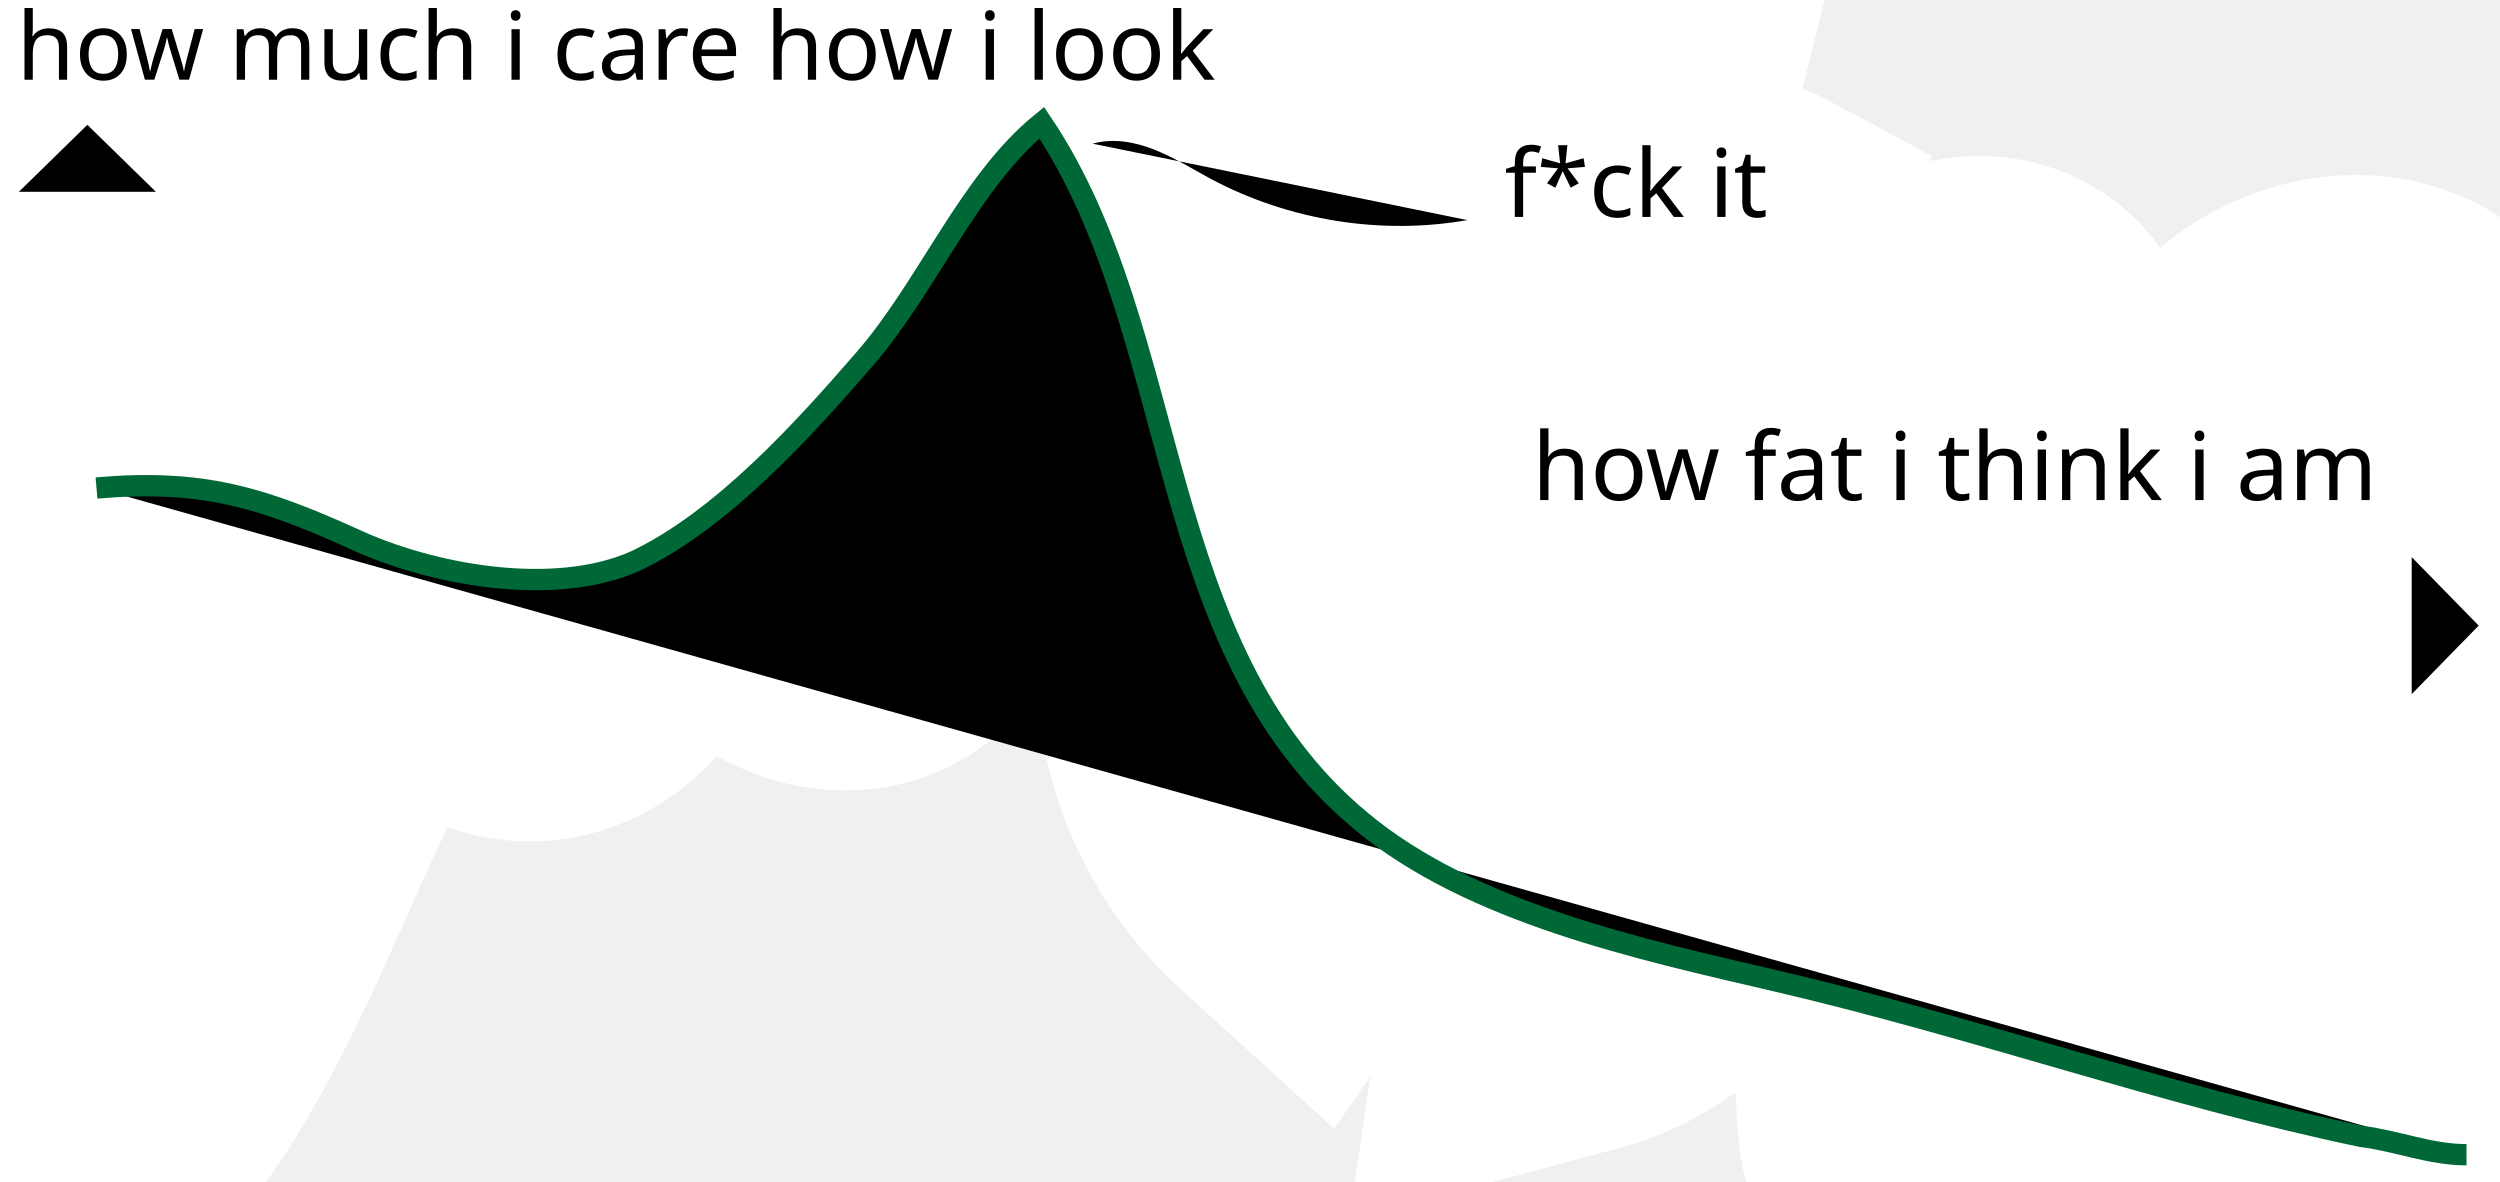
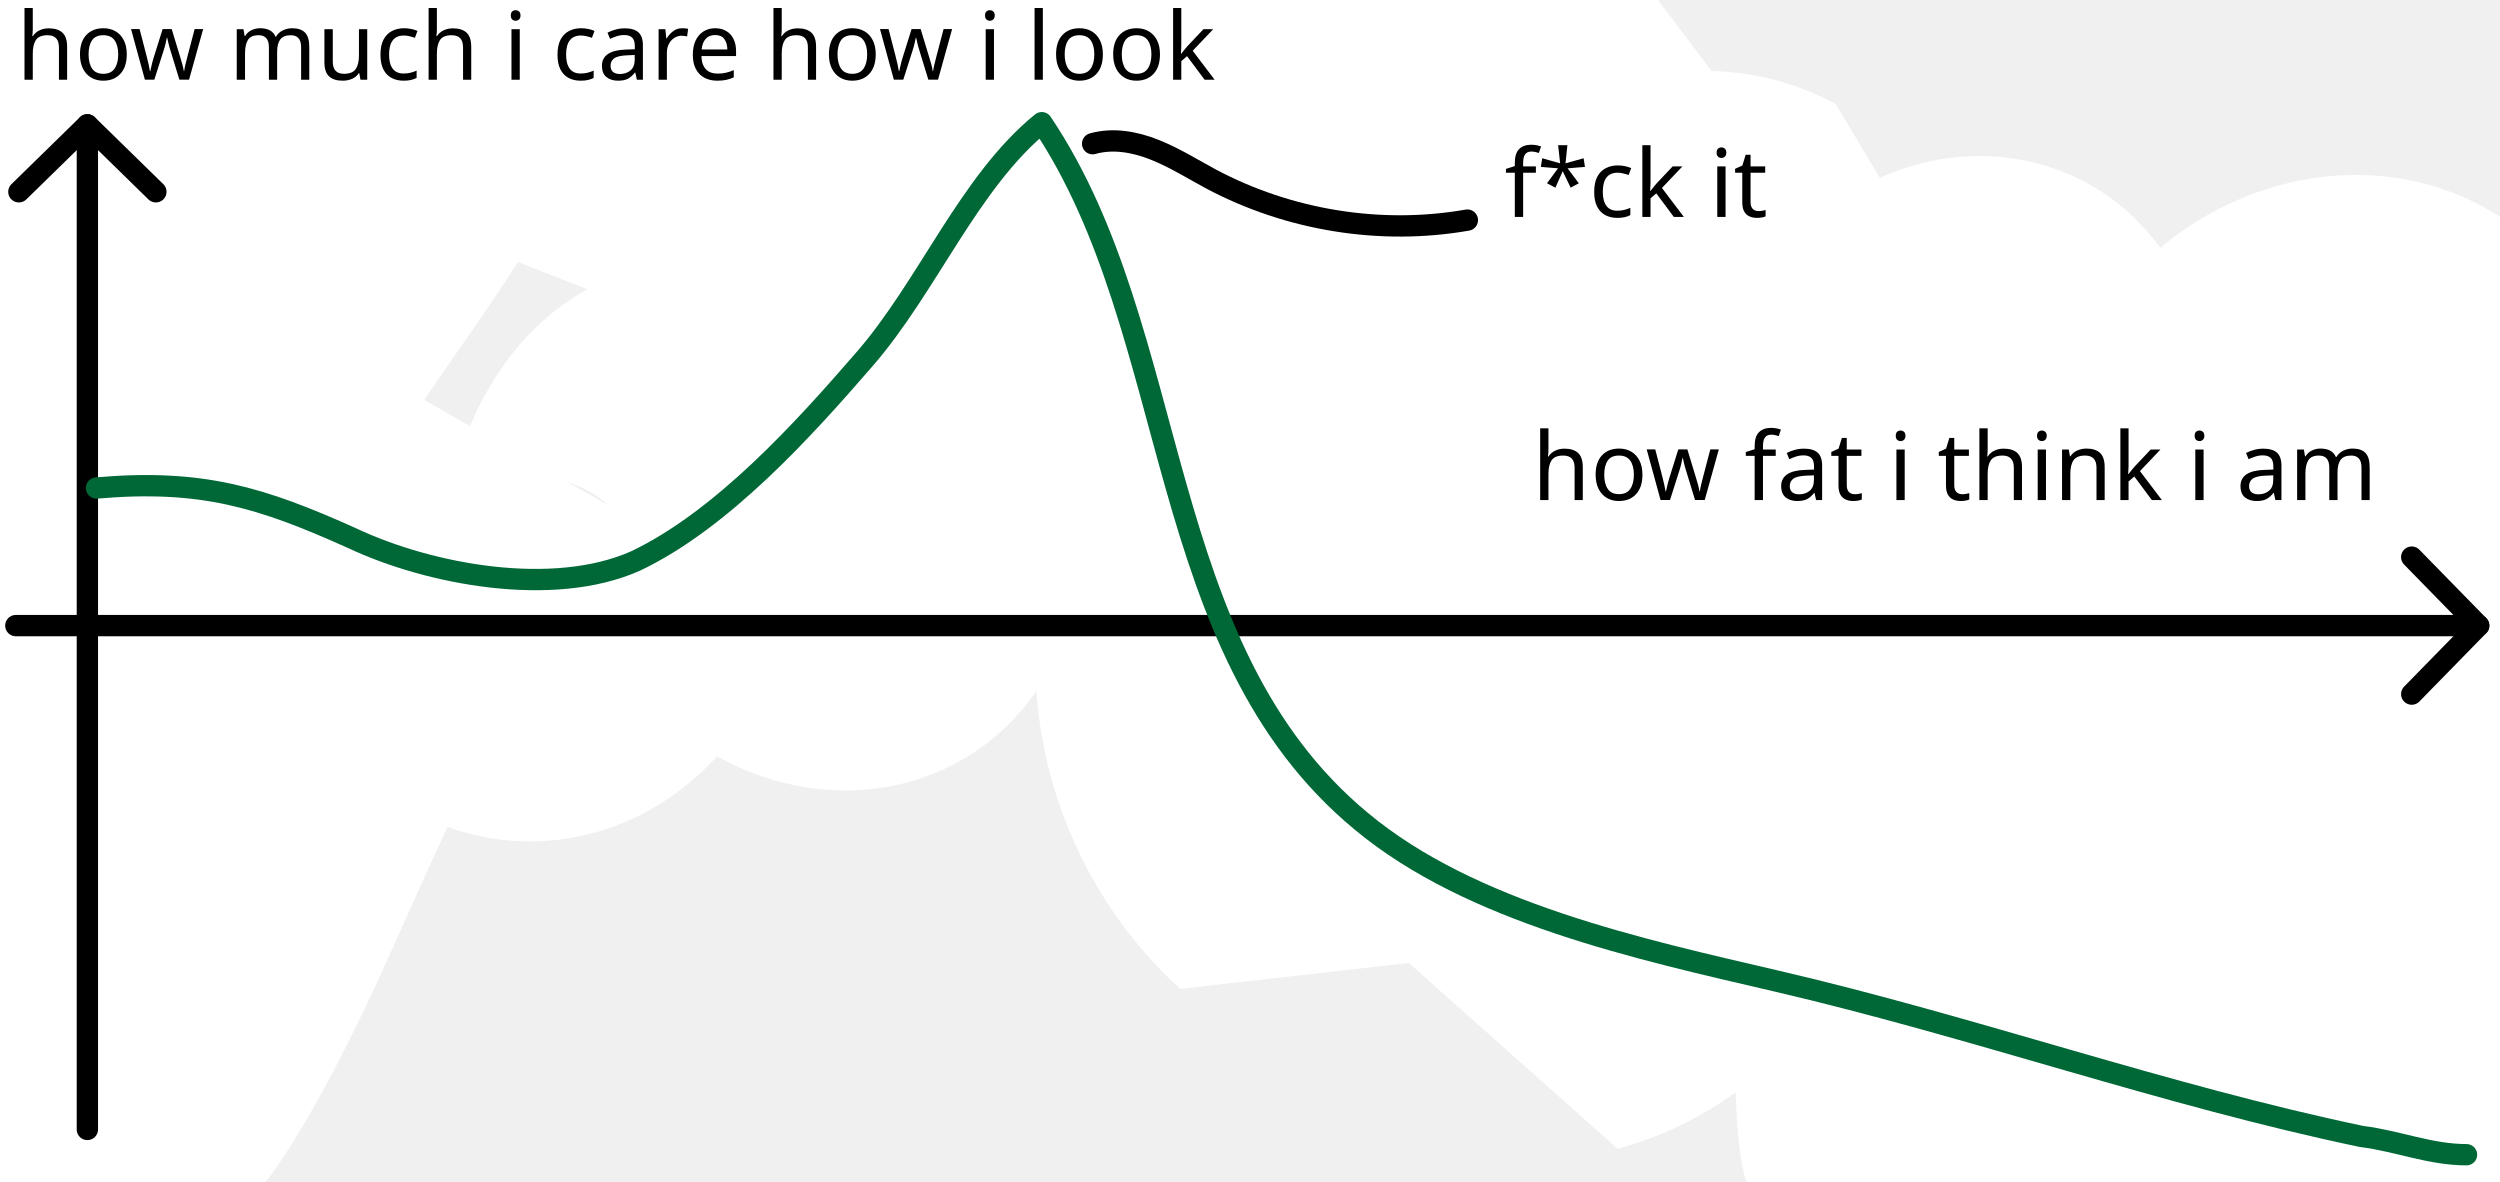
<svg xmlns="http://www.w3.org/2000/svg" version="1.1" id="Layer_1" x="0px" y="0px" viewBox="0 0 821.2 388" enable-background="new 0 0 821.2 388" xml:space="preserve">
-   <path stroke="#FFFFFF" stroke-width="120" stroke-linecap="square" d="  M35.7-11.6C25,35.1,13.1,81.5,0,127.6c22.1-1.3,37.7-21.5,50.1-39.8c26.6-39.3,54.3-80.2,95.2-104.5c-2.1,52.6-45.4,92.8-70.8,139  C59,150.5,50,181.7,42.2,212.8c-12.7,50.9-22.6,102.5-29.6,154.5c14.1,1.3,25.1-11.5,32.5-23.5c37.3-60.2,52.6-136.2,106.4-182.3  c-2,11.1-4,22.7-1.1,33.6s12,21.1,23.3,21.3c13.7,0.2,23.4-13.4,27.7-26.3c4.3-13,6-27.4,14.8-37.8c3.8-4.4,9.8-8,15.2-6  c3.4,1.3,5.6,4.4,7.4,7.4c6.6,11.3,9.3,24.8,17.4,35.1s25.4,15.5,33.8,5.5c4-4.8,4.7-11.4,5.3-17.6c3.5-39.8,4.3-86.5-26.5-111.9  c-10.1-8.4-22.5-13.3-34.7-18.1c-22.7-8.9-45.4-17.8-68.1-26.7c6.5-14.6,25.8-18.7,41.4-15.4s29.6,11.9,45.1,15.6  c27.8,6.6,56.5-3,84.9-6.1c31.5-3.5,63.4,1.2,95.1-0.8c11.3,7.3,5,26.1-6.5,33.2s-25.9,8.5-36.8,16.4  c-17.5,12.8-20.1,37.5-21.1,59.2c-0.3,7.7-0.4,16.2,4.5,22.1c5.7,6.8,16.3,7.5,24.3,3.9c8.1-3.6,14-10.6,19.5-17.5  c15.3-19.7,28.2-41.4,45.6-59.2c17.4-17.9,40.7-32,65.6-31.1c-5.9,23.9-29.5,38-49.1,52.8c-21.1,15.9-39.6,35.4-54.4,57.4  c-12.7,19-22.9,40.5-23.9,63.3c-1.1,24.8,9.4,49.9,27.8,66.6c29.5-42.4,54.1-88.1,73.5-136c6.6-16.3,12.9-33.4,25.1-46.1  c12.2-12.7,32.3-19.8,47.8-11.4c0.1,34.2-13.9,66.5-25.3,98.7c-15.4,43.4-26.6,88.3-33.3,133.8c27.6-7.4,44.5-34.5,57.5-60  c20.2-39.5,37.8-80.4,52.7-122.2c2.7-7.7,5.6-15.7,11.6-21.1c6-5.4,16.4-7,22-1.2c3.4,3.5,4.3,8.7,4.8,13.5  c8.5,80.5-40.6,158.4-33.7,239c0.2,2.7,0.5,5.4,1.9,7.7c1.7,2.9,4.7,4.7,7.9,5.8c12.9,4.5,27.6-2.5,36.2-13.1  c8.6-10.6,12.6-24.2,16.3-37.4c13.2-46.7,26.5-93.7,33.1-141.8c2.6-19.2,4.6-39.5,16.2-55s36.8-22.6,50.3-8.7  c7.9,8.2,9.2,20.7,9.3,32.2c0.5,40.4-7.9,80.8-24.3,117.7c-12.3,27.6-29.3,54.3-30.8,84.4c17.8,7,36.8,11,55.9,11.7" />
+   <path fill="none" stroke="#FFFFFF" stroke-width="120" stroke-linecap="square" stroke-linejoin="bevel" stroke-miterlimit="10" d="  M35.7-11.6C25,35.1,13.1,81.5,0,127.6c22.1-1.3,37.7-21.5,50.1-39.8c26.6-39.3,54.3-80.2,95.2-104.5c-2.1,52.6-45.4,92.8-70.8,139  C59,150.5,50,181.7,42.2,212.8c-12.7,50.9-22.6,102.5-29.6,154.5c14.1,1.3,25.1-11.5,32.5-23.5c37.3-60.2,52.6-136.2,106.4-182.3  c-2,11.1-4,22.7-1.1,33.6s12,21.1,23.3,21.3c13.7,0.2,23.4-13.4,27.7-26.3c4.3-13,6-27.4,14.8-37.8c3.8-4.4,9.8-8,15.2-6  c3.4,1.3,5.6,4.4,7.4,7.4c6.6,11.3,9.3,24.8,17.4,35.1s25.4,15.5,33.8,5.5c4-4.8,4.7-11.4,5.3-17.6c3.5-39.8,4.3-86.5-26.5-111.9  c-10.1-8.4-22.5-13.3-34.7-18.1c-22.7-8.9-45.4-17.8-68.1-26.7c6.5-14.6,25.8-18.7,41.4-15.4s29.6,11.9,45.1,15.6  c27.8,6.6,56.5-3,84.9-6.1c31.5-3.5,63.4,1.2,95.1-0.8c11.3,7.3,5,26.1-6.5,33.2s-25.9,8.5-36.8,16.4  c-17.5,12.8-20.1,37.5-21.1,59.2c-0.3,7.7-0.4,16.2,4.5,22.1c5.7,6.8,16.3,7.5,24.3,3.9c8.1-3.6,14-10.6,19.5-17.5  c15.3-19.7,28.2-41.4,45.6-59.2c17.4-17.9,40.7-32,65.6-31.1c-5.9,23.9-29.5,38-49.1,52.8c-21.1,15.9-39.6,35.4-54.4,57.4  c-12.7,19-22.9,40.5-23.9,63.3c-1.1,24.8,9.4,49.9,27.8,66.6c29.5-42.4,54.1-88.1,73.5-136c6.6-16.3,12.9-33.4,25.1-46.1  c12.2-12.7,32.3-19.8,47.8-11.4c0.1,34.2-13.9,66.5-25.3,98.7c-15.4,43.4-26.6,88.3-33.3,133.8c27.6-7.4,44.5-34.5,57.5-60  c20.2-39.5,37.8-80.4,52.7-122.2c2.7-7.7,5.6-15.7,11.6-21.1c6-5.4,16.4-7,22-1.2c3.4,3.5,4.3,8.7,4.8,13.5  c8.5,80.5-40.6,158.4-33.7,239c0.2,2.7,0.5,5.4,1.9,7.7c1.7,2.9,4.7,4.7,7.9,5.8c12.9,4.5,27.6-2.5,36.2-13.1  c8.6-10.6,12.6-24.2,16.3-37.4c13.2-46.7,26.5-93.7,33.1-141.8c2.6-19.2,4.6-39.5,16.2-55s36.8-22.6,50.3-8.7  c7.9,8.2,9.2,20.7,9.3,32.2c0.5,40.4-7.9,80.8-24.3,117.7c-12.3,27.6-29.3,54.3-30.8,84.4c17.8,7,36.8,11,55.9,11.7" />
  <g>
-     <line stroke-width="7" x1="28.7" y1="371" x2="28.7" y2="41" />
-     <polyline stroke-width="7" points="   6.2,63 28.7,41 51.2,63  " />
+     <line fill="none" stroke="#000000" stroke-width="7" stroke-linecap="round" stroke-miterlimit="10" x1="28.7" y1="371" x2="28.7" y2="41" />
+     <polyline fill="none" stroke="#000000" stroke-width="7" stroke-linecap="round" stroke-linejoin="round" stroke-miterlimit="10" points="   6.2,63 28.7,41 51.2,63  " />
    <text transform="matrix(1 0 0 1 5.407 26.1953)" font-family="'PermanentMarker'" font-size="31">how much i care how i look</text>
  </g>
  <g>
-     <line stroke-width="7" x1="5.2" y1="205.5" x2="814.2" y2="205.5" />
-     <polyline stroke-width="7" points="   792.2,183 814.2,205.5 792.2,228  " />
+     <line fill="none" stroke="#000000" stroke-width="7" stroke-linecap="round" stroke-miterlimit="10" x1="5.2" y1="205.5" x2="814.2" y2="205.5" />
+     <polyline fill="none" stroke="#000000" stroke-width="7" stroke-linecap="round" stroke-linejoin="round" stroke-miterlimit="10" points="   792.2,183 814.2,205.5 792.2,228  " />
    <text transform="matrix(1 0 0 1 503.2733 164.2656)" font-family="'PermanentMarker'" font-size="31">how fat i think i am</text>
  </g>
-   <path stroke="#006837" stroke-width="7" d="  M31.7,160.3c34.5-3,54,3,84,16.5c25.5,12,66,19.5,93,7.5c28.5-13.5,55.5-43.5,75-66c21-24,34.5-58.5,58.5-78  c46.5,69,36,172.5,105,229.5c36,30,91.5,42,136.5,52.5c64.5,15,127.5,37.5,192,51c12,1.5,22.5,6,34.5,6" />
+   <path fill="none" stroke="#006837" stroke-width="7" stroke-linecap="round" stroke-linejoin="round" stroke-miterlimit="10" d="  M31.7,160.3c34.5-3,54,3,84,16.5c25.5,12,66,19.5,93,7.5c28.5-13.5,55.5-43.5,75-66c21-24,34.5-58.5,58.5-78  c46.5,69,36,172.5,105,229.5c36,30,91.5,42,136.5,52.5c64.5,15,127.5,37.5,192,51c12,1.5,22.5,6,34.5,6" />
  <g>
-     <path stroke-width="7" d="M358.9,47.2   c6.7-1.9,13.9-0.6,20.4,2c6.5,2.6,12.4,6.3,18.5,9.6c25.6,13.6,55.7,18.5,84.2,13.5" />
+     <path fill="none" stroke="#000000" stroke-width="7" stroke-linecap="round" stroke-miterlimit="10" d="M358.9,47.2   c6.7-1.9,13.9-0.6,20.4,2c6.5,2.6,12.4,6.3,18.5,9.6c25.6,13.6,55.7,18.5,84.2,13.5" />
    <text transform="matrix(1 0 0 1 494.2117 71.2598)" font-family="'PermanentMarker'" font-size="31">f*ck it</text>
  </g>
</svg>
